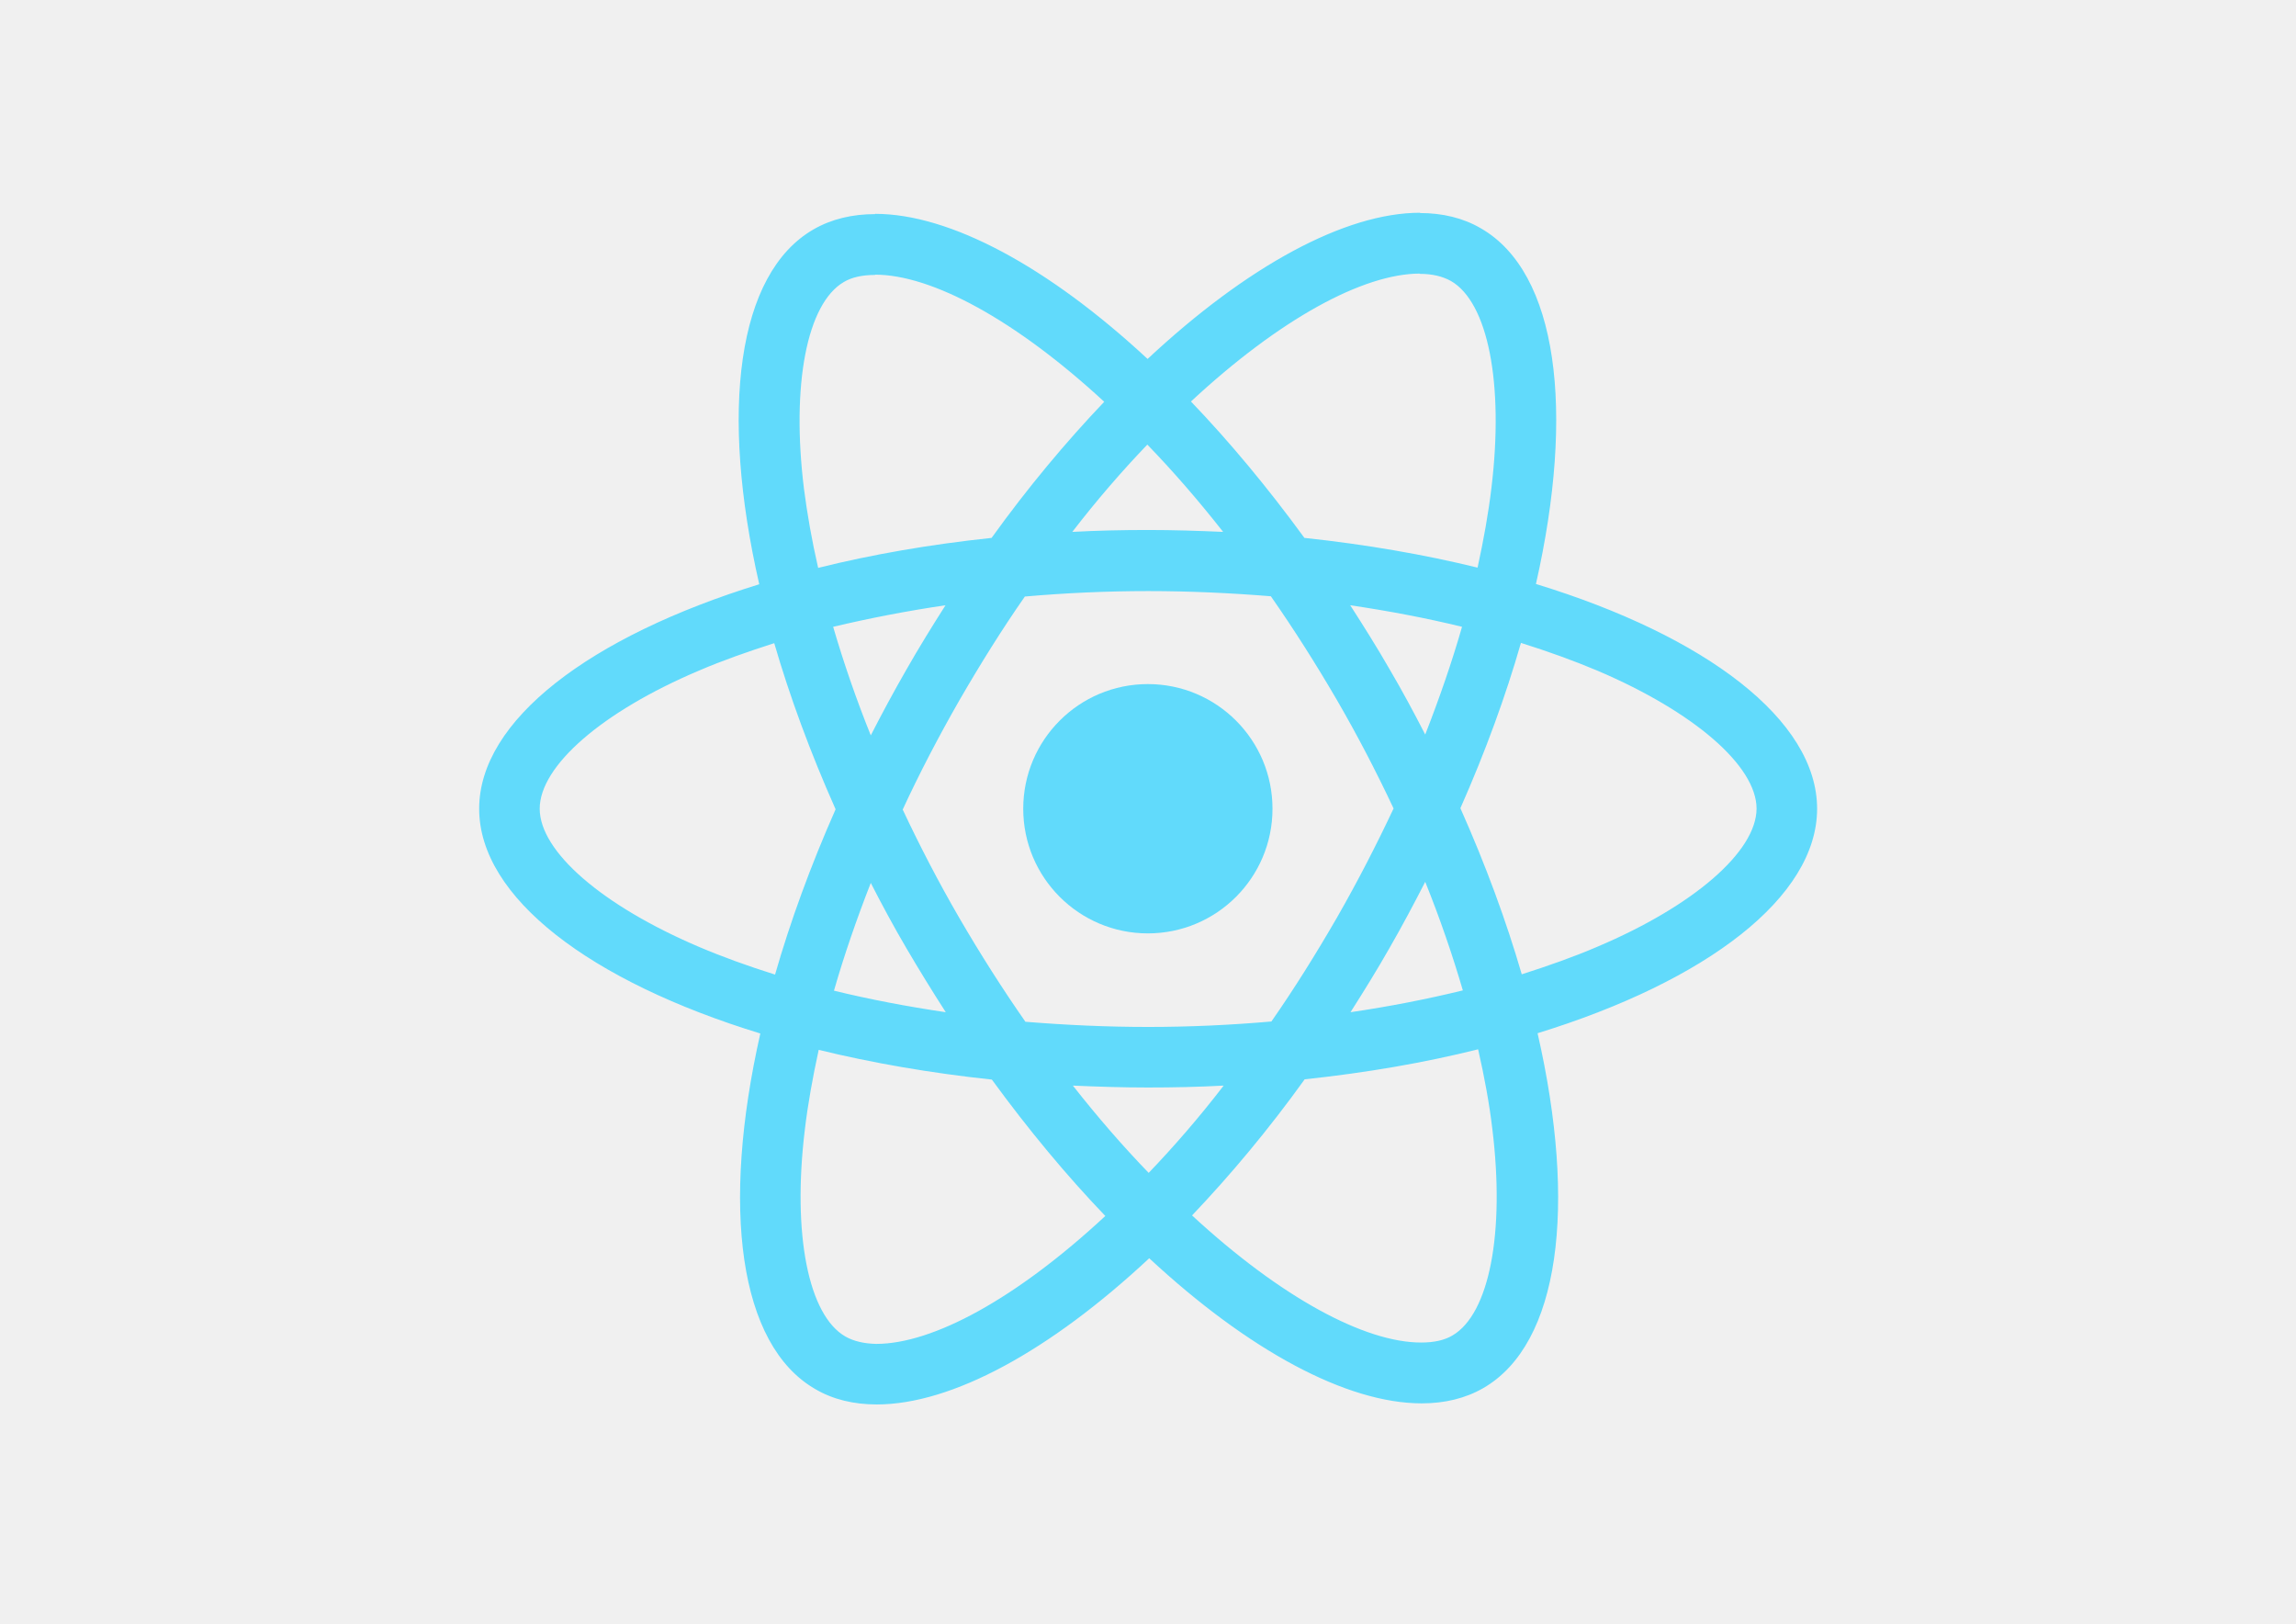
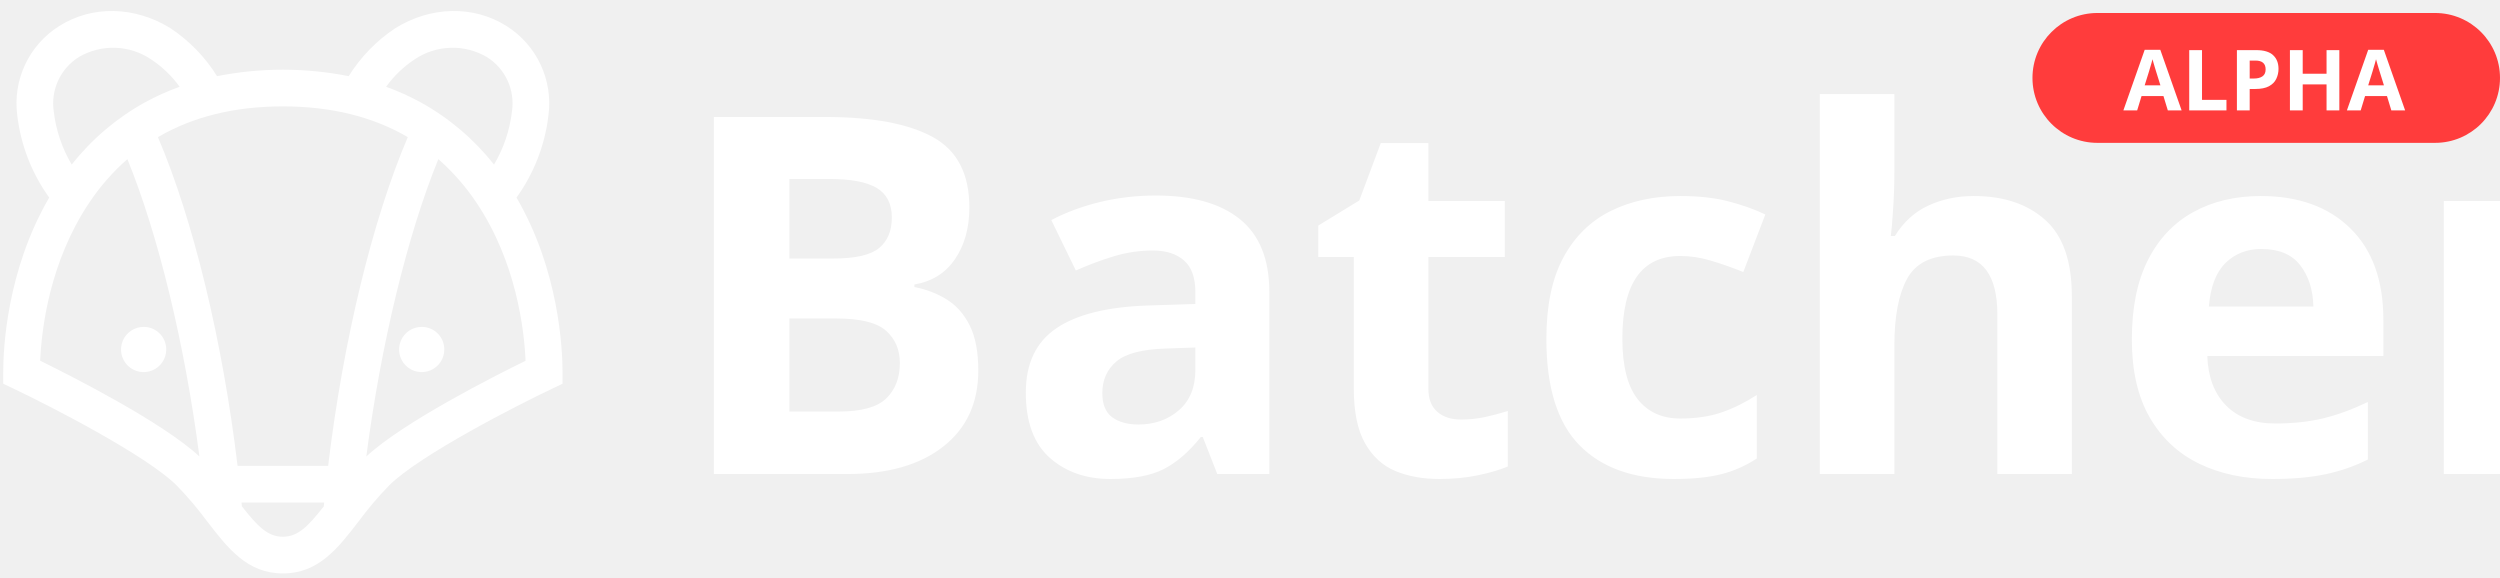
- <svg xmlns="http://www.w3.org/2000/svg" viewBox="0 0 841.9 595.3">
-   <g fill="#61DAFB">
-     <path d="M666.3 296.5c0-32.5-40.7-63.3-103.1-82.4 14.4-63.6 8-114.2-20.2-130.4-6.5-3.8-14.1-5.6-22.4-5.6v22.3c4.6 0 8.3.9 11.4 2.6 13.6 7.8 19.5 37.5 14.9 75.7-1.1 9.4-2.9 19.3-5.1 29.4-19.6-4.8-41-8.5-63.5-10.9-13.5-18.5-27.5-35.3-41.6-50 32.6-30.3 63.2-46.9 84-46.9V78c-27.5 0-63.5 19.6-99.9 53.6-36.4-33.8-72.4-53.2-99.9-53.2v22.3c20.7 0 51.4 16.5 84 46.6-14 14.7-28 31.4-41.3 49.9-22.6 2.4-44 6.1-63.6 11-2.3-10-4-19.7-5.2-29-4.7-38.2 1.1-67.9 14.6-75.8 3-1.8 6.9-2.6 11.5-2.6V78.5c-8.4 0-16 1.8-22.6 5.6-28.1 16.2-34.4 66.7-19.9 130.1-62.2 19.2-102.7 49.9-102.7 82.3 0 32.5 40.7 63.3 103.1 82.4-14.4 63.6-8 114.2 20.2 130.4 6.5 3.8 14.1 5.6 22.5 5.6 27.5 0 63.5-19.6 99.9-53.6 36.4 33.8 72.4 53.2 99.9 53.2 8.4 0 16-1.8 22.6-5.6 28.1-16.2 34.4-66.7 19.9-130.1 62-19.1 102.5-49.9 102.5-82.3zm-130.2-66.7c-3.7 12.9-8.3 26.2-13.5 39.5-4.1-8-8.4-16-13.1-24-4.6-8-9.5-15.8-14.4-23.4 14.2 2.1 27.9 4.7 41 7.9zm-45.8 106.5c-7.8 13.5-15.8 26.3-24.1 38.2-14.9 1.3-30 2-45.2 2-15.1 0-30.2-.7-45-1.9-8.3-11.9-16.4-24.6-24.2-38-7.6-13.1-14.5-26.4-20.8-39.8 6.2-13.4 13.2-26.8 20.7-39.9 7.8-13.5 15.8-26.3 24.1-38.2 14.9-1.3 30-2 45.2-2 15.1 0 30.2.7 45 1.9 8.3 11.9 16.4 24.6 24.2 38 7.6 13.1 14.5 26.4 20.8 39.8-6.3 13.4-13.2 26.8-20.7 39.9zm32.3-13c5.4 13.4 10 26.8 13.8 39.8-13.1 3.2-26.9 5.9-41.2 8 4.9-7.7 9.8-15.6 14.4-23.7 4.6-8 8.9-16.1 13-24.1zM421.2 430c-9.3-9.6-18.6-20.3-27.8-32 9 .4 18.2.7 27.5.7 9.4 0 18.7-.2 27.8-.7-9 11.7-18.3 22.4-27.5 32zm-74.4-58.9c-14.2-2.1-27.9-4.7-41-7.9 3.7-12.9 8.3-26.2 13.5-39.5 4.1 8 8.4 16 13.1 24 4.7 8 9.5 15.8 14.4 23.4zM420.7 163c9.3 9.6 18.6 20.3 27.8 32-9-.4-18.2-.7-27.5-.7-9.4 0-18.7.2-27.8.7 9-11.7 18.3-22.4 27.5-32zm-74 58.9c-4.9 7.7-9.8 15.6-14.4 23.7-4.6 8-8.9 16-13 24-5.4-13.4-10-26.8-13.8-39.8 13.1-3.1 26.9-5.8 41.2-7.9zm-90.5 125.2c-35.4-15.1-58.3-34.9-58.3-50.6 0-15.7 22.9-35.6 58.3-50.6 8.6-3.7 18-7 27.7-10.1 5.7 19.6 13.2 40 22.5 60.9-9.2 20.8-16.6 41.1-22.2 60.6-9.9-3.1-19.3-6.5-28-10.2zM310 490c-13.6-7.8-19.5-37.5-14.9-75.7 1.1-9.4 2.9-19.3 5.1-29.4 19.6 4.8 41 8.5 63.5 10.9 13.5 18.5 27.5 35.3 41.6 50-32.6 30.3-63.2 46.9-84 46.9-4.5-.1-8.3-1-11.3-2.7zm237.2-76.2c4.7 38.2-1.1 67.9-14.6 75.8-3 1.8-6.9 2.6-11.5 2.6-20.7 0-51.4-16.5-84-46.6 14-14.7 28-31.4 41.3-49.9 22.6-2.4 44-6.1 63.6-11 2.3 10.1 4.1 19.8 5.2 29.1zm38.5-66.7c-8.6 3.7-18 7-27.7 10.1-5.7-19.6-13.2-40-22.5-60.9 9.2-20.8 16.6-41.1 22.2-60.6 9.9 3.1 19.3 6.5 28.1 10.2 35.4 15.1 58.3 34.9 58.3 50.6-.1 15.7-23 35.6-58.4 50.6zM320.8 78.4z" />
-     <circle cx="420.9" cy="296.5" r="45.7" />
-     <path d="M520.5 78.1z" />
+ <svg xmlns="http://www.w3.org/2000/svg" width="385" height="89" viewBox="0 0 385 89">
+   <defs>
+     <clipPath id="clip-Web_1920_2">
+       <rect width="385" height="89" />
+     </clipPath>
+   </defs>
+   <g id="Web_1920_2" data-name="Web 1920 – 2" clip-path="url(#clip-Web_1920_2)">
+     <text id="Batcher" transform="translate(103 73)" fill="#fff" font-size="77" font-family="CircularStd-Black, Circular Std" font-weight="800">
+       <tspan x="0" y="0">Batcher</tspan>
+     </text>
+     <g id="badger" transform="translate(-0.943 1.694)">
+       <g id="Group_2" data-name="Group 2" transform="translate(1.44 0)">
+         <g id="Group_1" data-name="Group 1" transform="translate(0)">
+           <path id="Path_1" data-name="Path 1" d="M80.485,28.733A27.081,27.081,0,0,0,85.4,16.108a14.061,14.061,0,0,0-6.467-13.8c-5.069-3.2-11.639-3.066-17.145.36a24.324,24.324,0,0,0-7.147,7.368,52.008,52.008,0,0,0-20.271,0A24.325,24.325,0,0,0,27.221,2.67C21.714-.756,15.144-.894,10.075,2.309a14.062,14.062,0,0,0-6.467,13.8A27.075,27.075,0,0,0,8.521,28.733C1.978,39.951,1.44,52,1.44,55.612V57.4l1.612.766c5.389,2.561,20.4,10.229,25.1,14.9a54.333,54.333,0,0,1,4.723,5.571c3.162,4.1,6.149,7.978,11.633,7.978s8.471-3.875,11.633-7.978a54.35,54.35,0,0,1,4.723-5.571c4.692-4.672,19.706-12.34,25.1-14.9l1.612-.766V55.612C87.566,52,87.028,39.951,80.485,28.733ZM64.77,7.466a10.45,10.45,0,0,1,11.143-.381,8.421,8.421,0,0,1,3.873,8.386,20.788,20.788,0,0,1-2.765,8.184,37.394,37.394,0,0,0-11.288-9.584,37.876,37.876,0,0,0-5.331-2.4A16.827,16.827,0,0,1,64.77,7.466ZM13.094,7.085a10.449,10.449,0,0,1,11.143.382,16.83,16.83,0,0,1,4.368,4.2,37.839,37.839,0,0,0-5.331,2.4,37.4,37.4,0,0,0-11.288,9.584,20.785,20.785,0,0,1-2.765-8.184A8.42,8.42,0,0,1,13.094,7.085ZM7.129,53.861c.209-4.8,1.414-15.155,7.531-24.3a33.911,33.911,0,0,1,5.9-6.751C25.333,34.491,29.418,51.42,31.65,68.6,25.957,63.321,11.969,56.235,7.129,53.861ZM50.811,76.282c-2.418,3.081-3.984,4.682-6.308,4.682s-3.89-1.6-6.308-4.682q-.028-.293-.056-.587H50.867Q50.839,75.989,50.811,76.282Zm.667-6.236H37.528C35.23,50.882,30.721,32.2,25.264,19.423c5.379-3.147,11.809-4.734,19.239-4.734s13.86,1.586,19.239,4.734C58.285,32.2,53.776,50.882,51.478,70.046ZM57.356,68.6c2.232-17.177,6.317-34.106,11.093-45.786a33.916,33.916,0,0,1,5.9,6.751c6.117,9.143,7.321,19.493,7.531,24.3C77.038,56.235,63.049,63.321,57.356,68.6Z" transform="translate(-1.44 0)" fill="#fff" />
+         </g>
+       </g>
+       <g id="Group_4" data-name="Group 4" transform="translate(62.46 48.648)">
+         <g id="Group_3" data-name="Group 3">
+           <path id="Path_2" data-name="Path 2" d="M365.608,287.579a3.482,3.482,0,1,0,3.452,3.482A3.468,3.468,0,0,0,365.608,287.579Z" transform="translate(-362.154 -287.579)" fill="#fff" />
+         </g>
+       </g>
+       <g id="Group_6" data-name="Group 6" transform="translate(19.639 48.648)">
+         <g id="Group_5" data-name="Group 5">
+           <path id="Path_3" data-name="Path 3" d="M112.477,287.579a3.482,3.482,0,1,0,3.452,3.482A3.468,3.468,0,0,0,112.477,287.579Z" transform="translate(-109.023 -287.579)" fill="#fff" />
+         </g>
+       </g>
+     </g>
+     <rect id="Rectangle_3" data-name="Rectangle 3" width="72" height="20" rx="10" transform="translate(313 2)" fill="#ff3c3c" />
+     <text id="ALPHA" transform="translate(327 17)" fill="#fff" font-size="13" font-family="CircularStd-Black, Circular Std" font-weight="800">
+       <tspan x="0" y="0">ALPHA</tspan>
+     </text>
  </g>
</svg>
